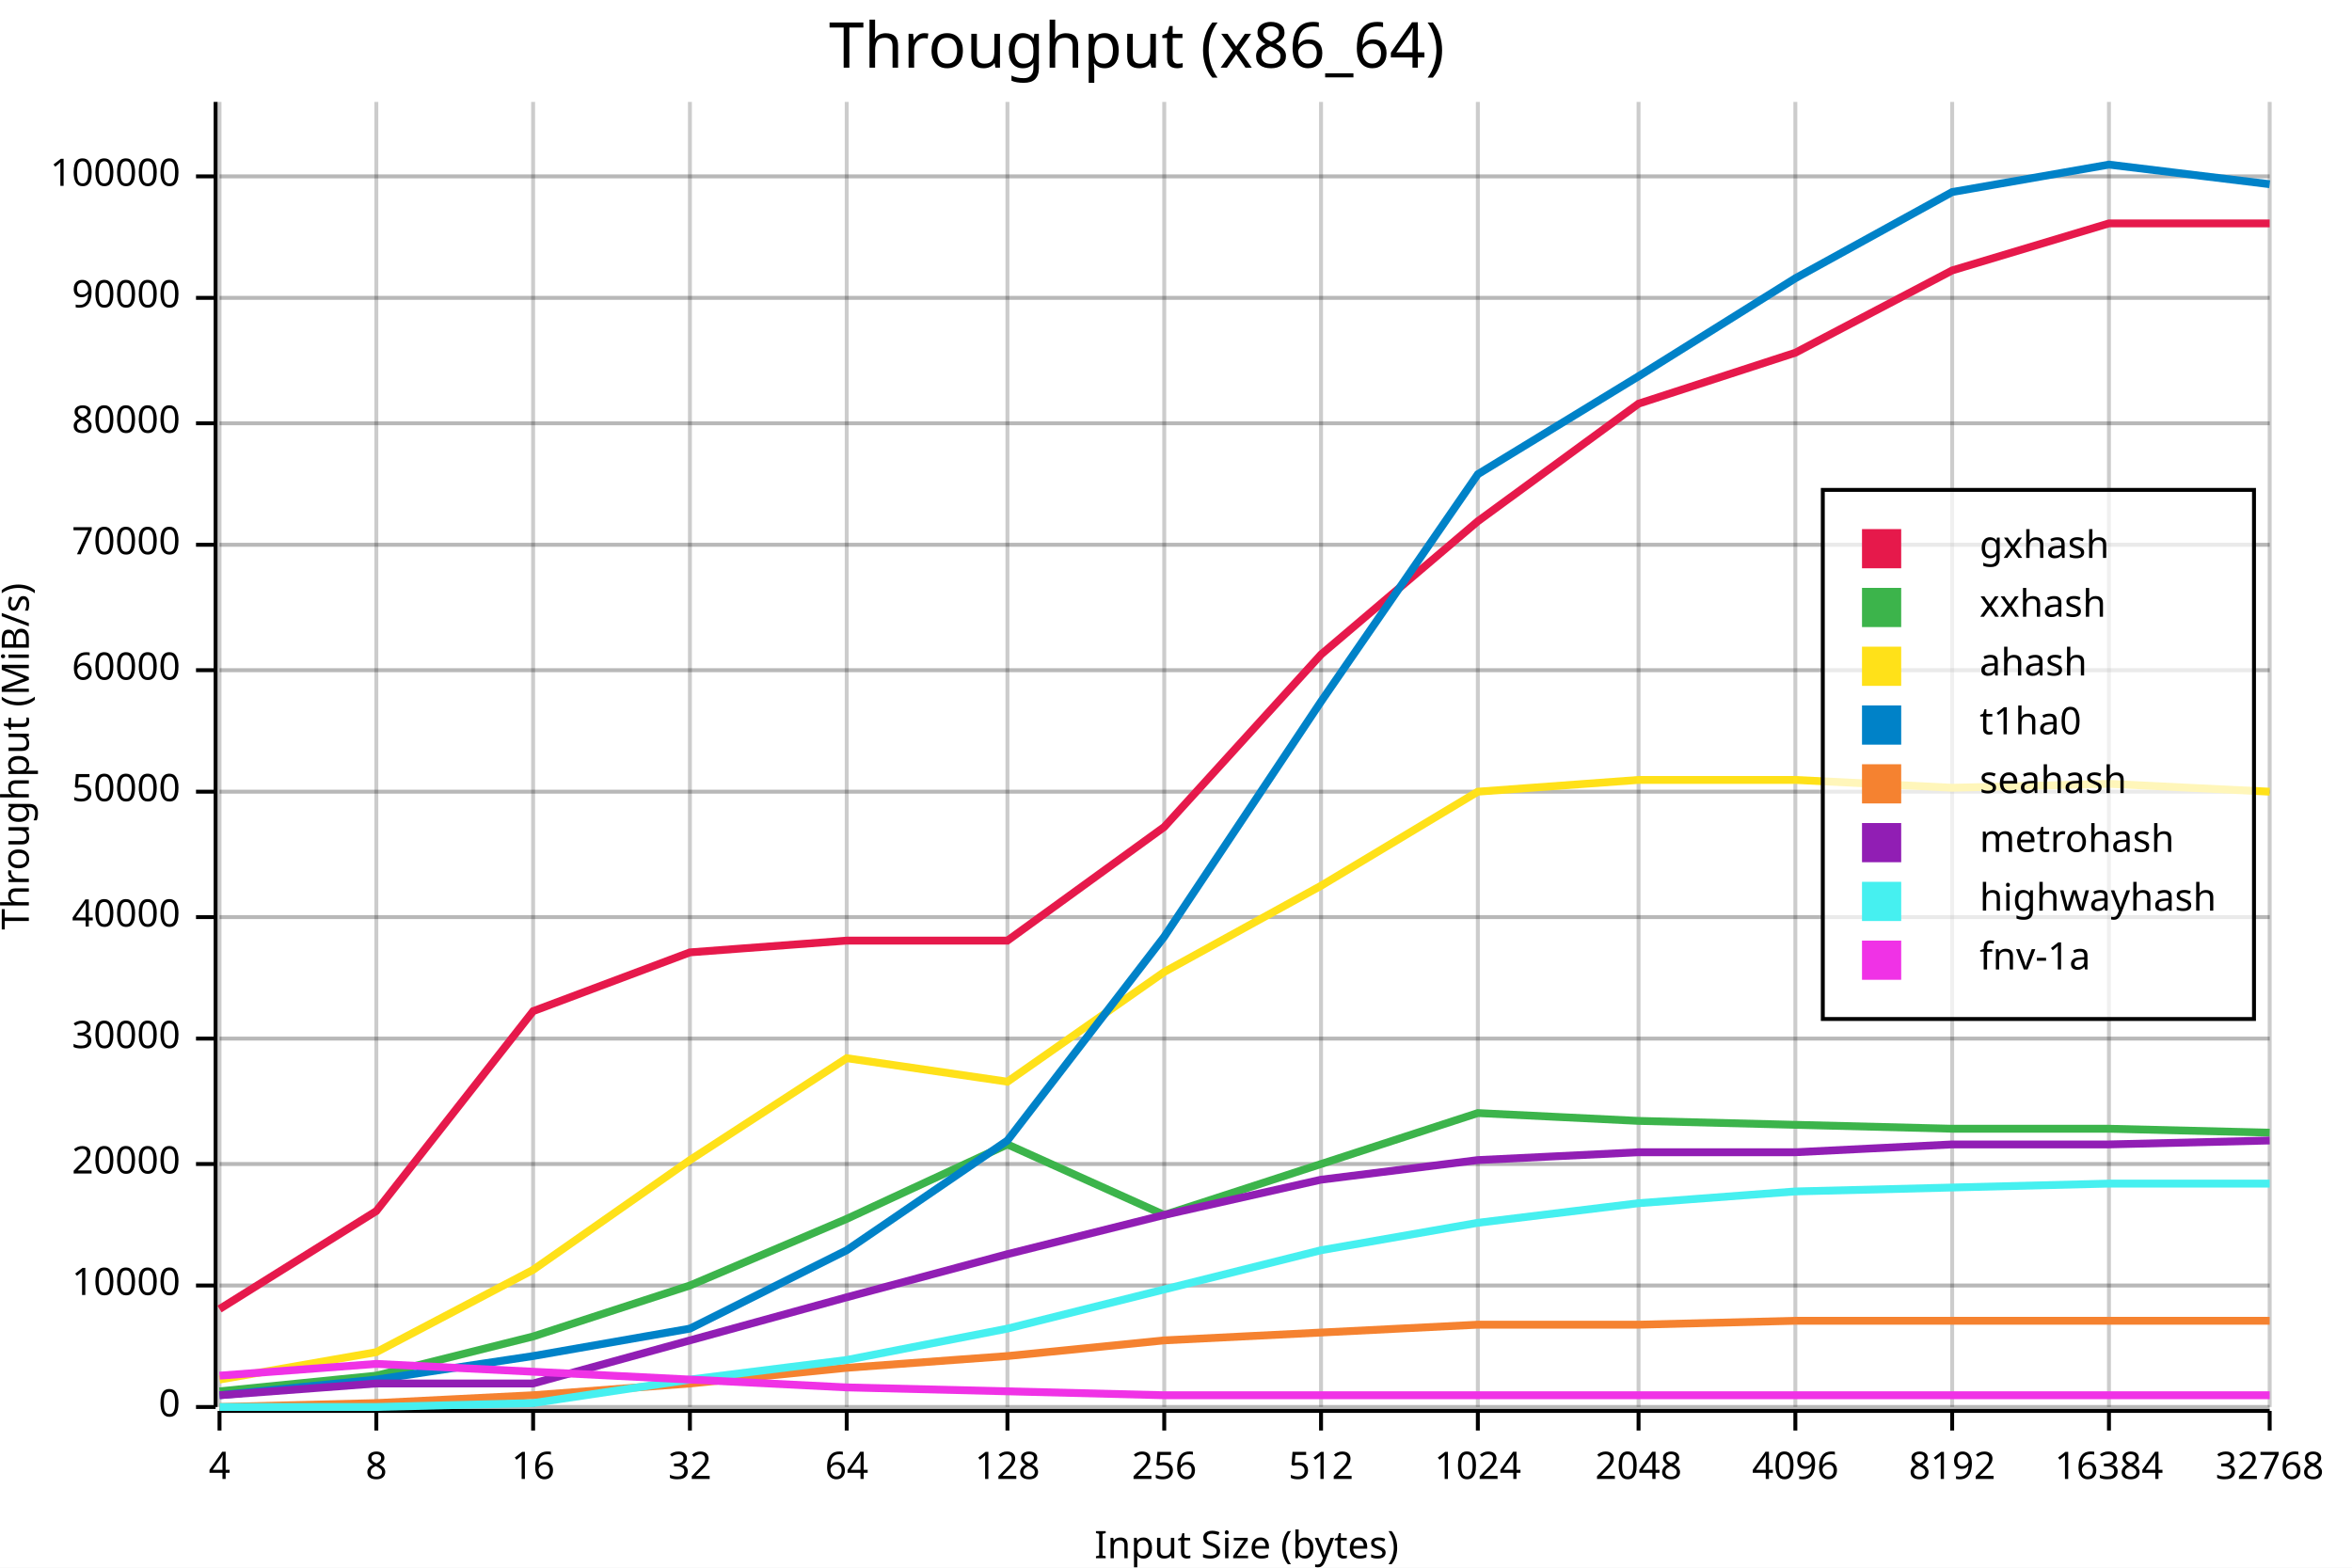
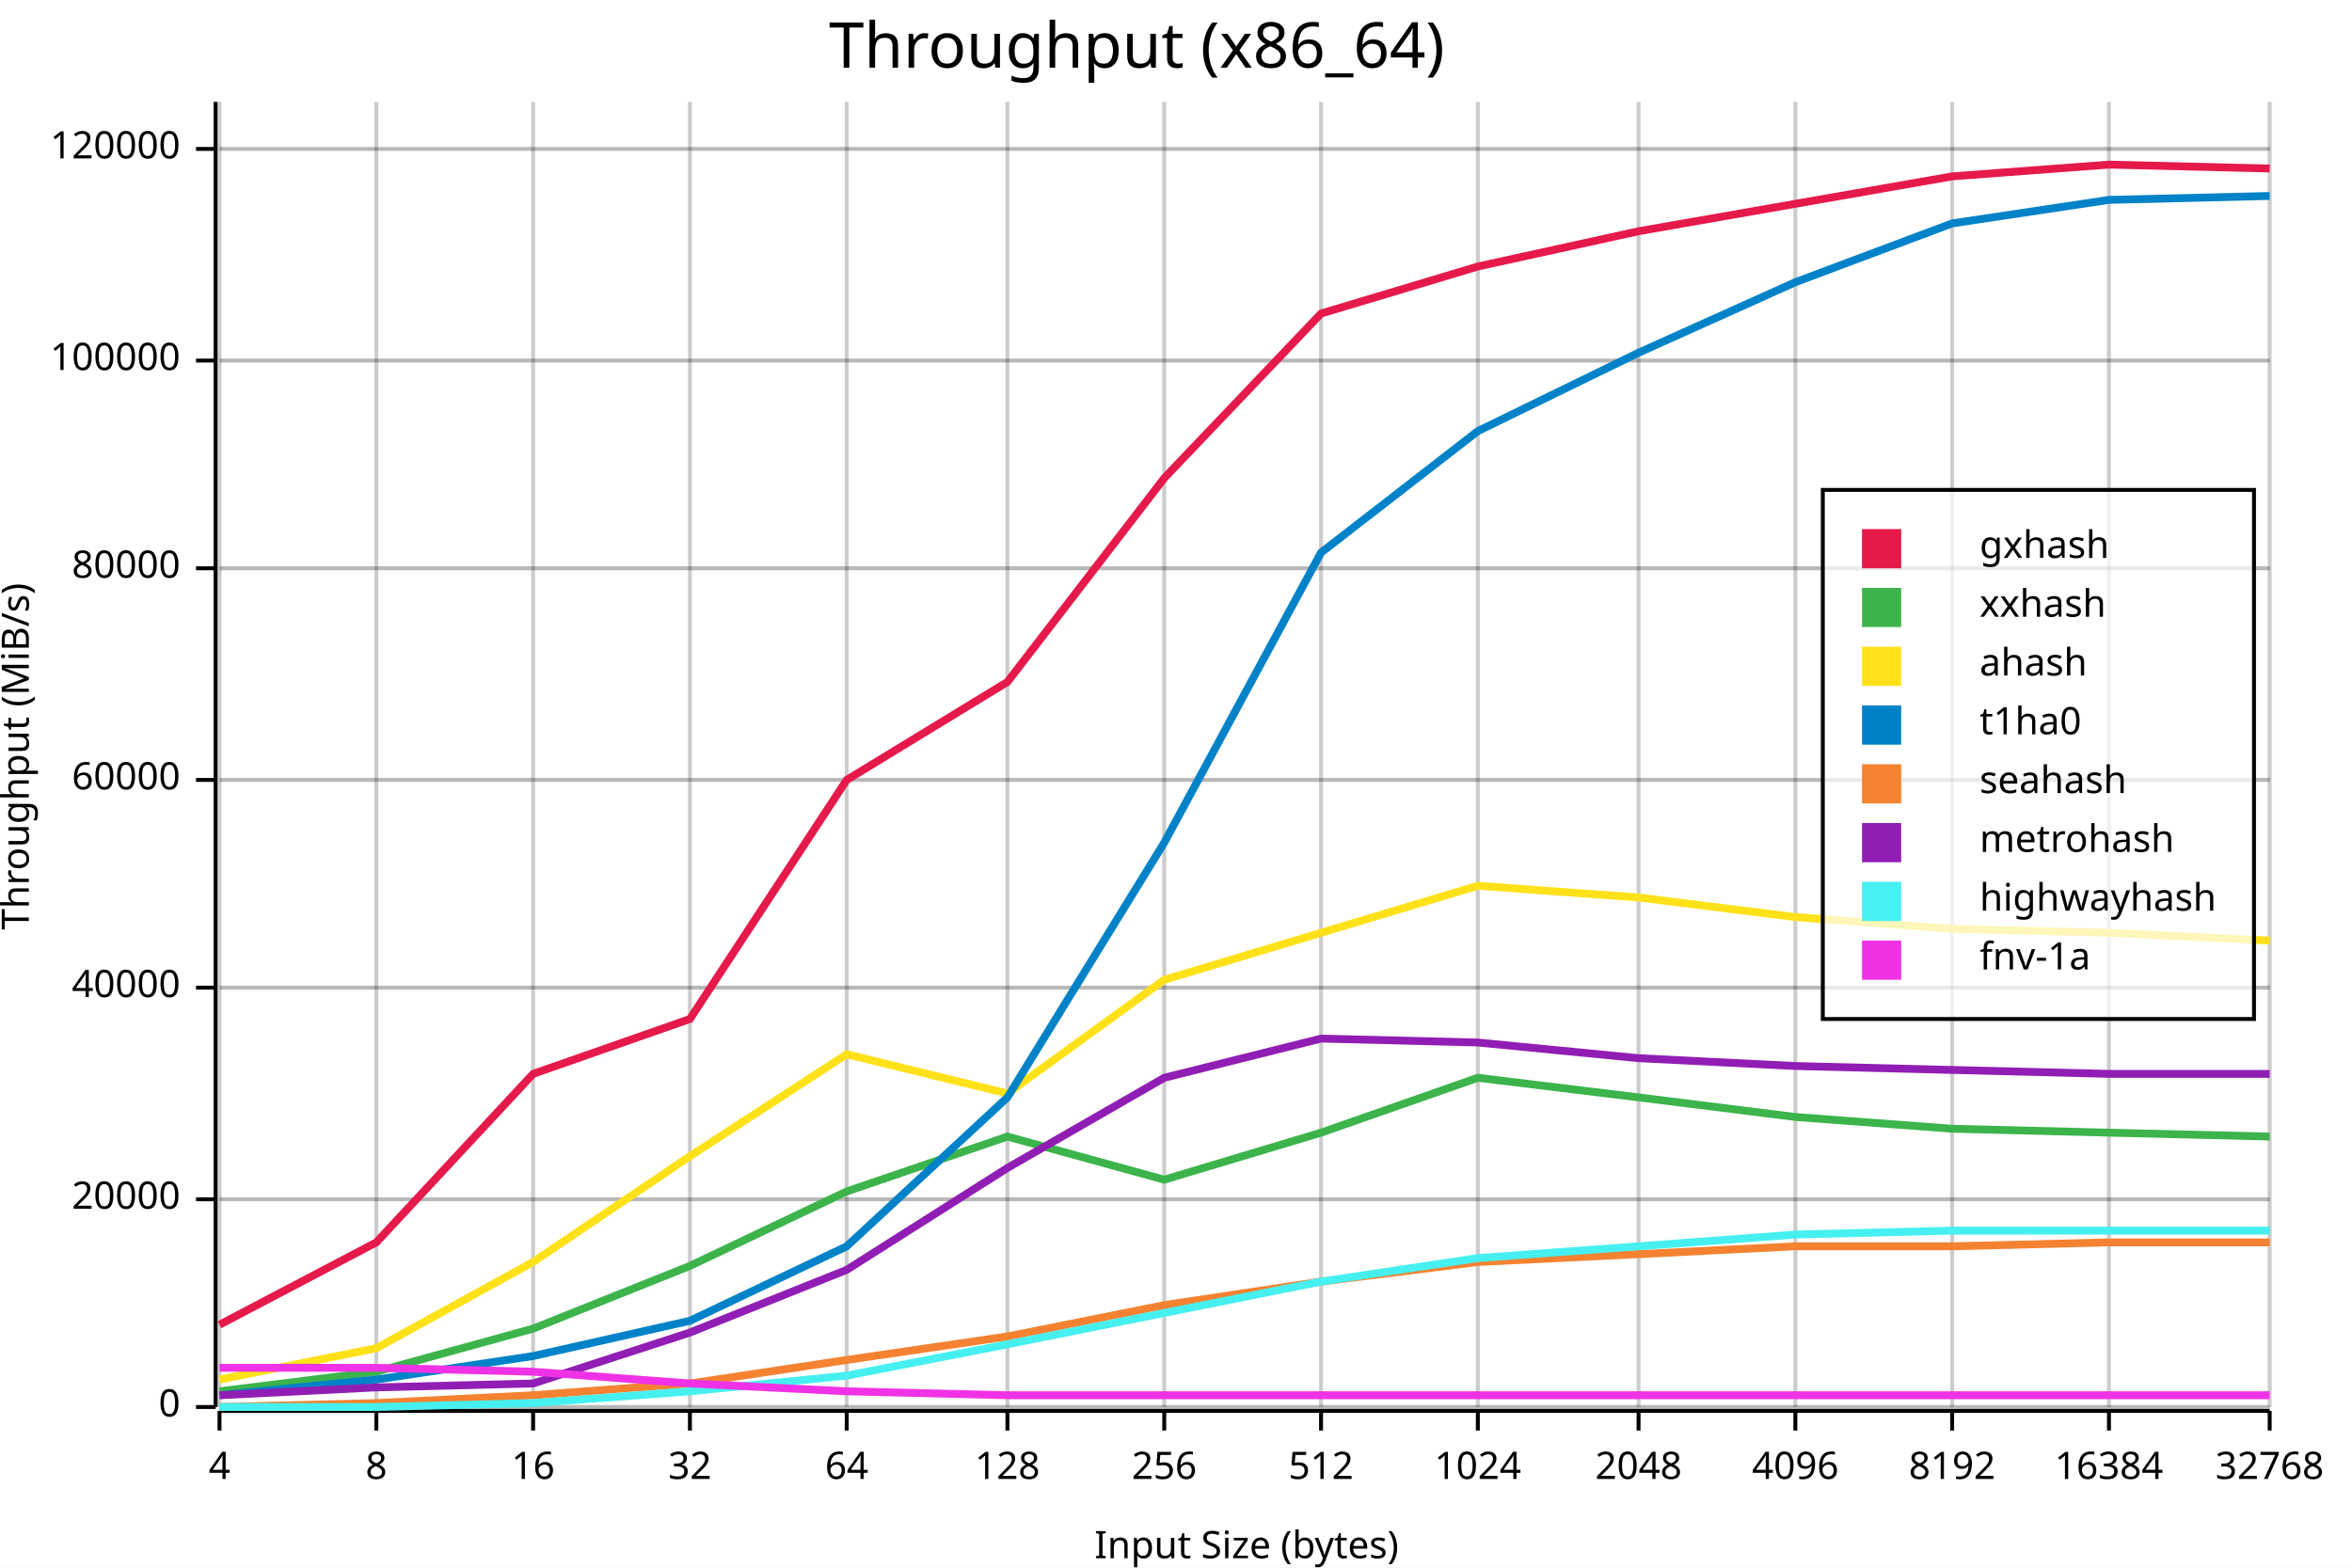
<svg xmlns="http://www.w3.org/2000/svg" width="600" height="400" viewBox="0 0 600 400">
  <rect x="0" y="0" width="600" height="400" opacity="1" fill="#FFFFFF" stroke="none" />
  <text x="290" y="5" dy="0.76em" text-anchor="middle" font-family="sans-serif" font-size="16.129" opacity="1" fill="#000000">
Throughput (x86_64)
</text>
  <line opacity="0.1" stroke="#000000" stroke-width="1" x1="56" y1="359" x2="579" y2="359" />
-   <line opacity="0.1" stroke="#000000" stroke-width="1" x1="56" y1="328" x2="579" y2="328" />
-   <line opacity="0.1" stroke="#000000" stroke-width="1" x1="56" y1="297" x2="579" y2="297" />
-   <line opacity="0.1" stroke="#000000" stroke-width="1" x1="56" y1="265" x2="579" y2="265" />
-   <line opacity="0.1" stroke="#000000" stroke-width="1" x1="56" y1="234" x2="579" y2="234" />
-   <line opacity="0.1" stroke="#000000" stroke-width="1" x1="56" y1="202" x2="579" y2="202" />
-   <line opacity="0.1" stroke="#000000" stroke-width="1" x1="56" y1="171" x2="579" y2="171" />
-   <line opacity="0.1" stroke="#000000" stroke-width="1" x1="56" y1="139" x2="579" y2="139" />
-   <line opacity="0.1" stroke="#000000" stroke-width="1" x1="56" y1="108" x2="579" y2="108" />
-   <line opacity="0.1" stroke="#000000" stroke-width="1" x1="56" y1="76" x2="579" y2="76" />
-   <line opacity="0.1" stroke="#000000" stroke-width="1" x1="56" y1="45" x2="579" y2="45" />
+   <line opacity="0.1" stroke="#000000" stroke-width="1" x1="56" y1="306" x2="579" y2="306" />
+   <line opacity="0.1" stroke="#000000" stroke-width="1" x1="56" y1="252" x2="579" y2="252" />
+   <line opacity="0.1" stroke="#000000" stroke-width="1" x1="56" y1="199" x2="579" y2="199" />
+   <line opacity="0.1" stroke="#000000" stroke-width="1" x1="56" y1="145" x2="579" y2="145" />
+   <line opacity="0.1" stroke="#000000" stroke-width="1" x1="56" y1="92" x2="579" y2="92" />
+   <line opacity="0.1" stroke="#000000" stroke-width="1" x1="56" y1="38" x2="579" y2="38" />
  <text x="0" y="193" dy="0.76em" text-anchor="middle" font-family="sans-serif" font-size="9.677" opacity="1" fill="#000000" transform="rotate(270, 0, 193)">
Throughput (MiB/s)
</text>
  <text x="318" y="400" dy="-0.5ex" text-anchor="middle" font-family="sans-serif" font-size="9.677" opacity="1" fill="#000000">
Input Size (bytes)
</text>
  <line opacity="0.2" stroke="#000000" stroke-width="1" x1="56" y1="359" x2="56" y2="26" />
  <line opacity="0.2" stroke="#000000" stroke-width="1" x1="96" y1="359" x2="96" y2="26" />
  <line opacity="0.2" stroke="#000000" stroke-width="1" x1="136" y1="359" x2="136" y2="26" />
  <line opacity="0.2" stroke="#000000" stroke-width="1" x1="176" y1="359" x2="176" y2="26" />
  <line opacity="0.2" stroke="#000000" stroke-width="1" x1="216" y1="359" x2="216" y2="26" />
  <line opacity="0.2" stroke="#000000" stroke-width="1" x1="257" y1="359" x2="257" y2="26" />
  <line opacity="0.2" stroke="#000000" stroke-width="1" x1="297" y1="359" x2="297" y2="26" />
  <line opacity="0.2" stroke="#000000" stroke-width="1" x1="337" y1="359" x2="337" y2="26" />
  <line opacity="0.2" stroke="#000000" stroke-width="1" x1="377" y1="359" x2="377" y2="26" />
  <line opacity="0.2" stroke="#000000" stroke-width="1" x1="418" y1="359" x2="418" y2="26" />
  <line opacity="0.2" stroke="#000000" stroke-width="1" x1="458" y1="359" x2="458" y2="26" />
  <line opacity="0.2" stroke="#000000" stroke-width="1" x1="498" y1="359" x2="498" y2="26" />
  <line opacity="0.2" stroke="#000000" stroke-width="1" x1="538" y1="359" x2="538" y2="26" />
  <line opacity="0.2" stroke="#000000" stroke-width="1" x1="579" y1="359" x2="579" y2="26" />
  <line opacity="0.2" stroke="#000000" stroke-width="1" x1="56" y1="359" x2="579" y2="359" />
-   <line opacity="0.2" stroke="#000000" stroke-width="1" x1="56" y1="328" x2="579" y2="328" />
-   <line opacity="0.2" stroke="#000000" stroke-width="1" x1="56" y1="297" x2="579" y2="297" />
-   <line opacity="0.2" stroke="#000000" stroke-width="1" x1="56" y1="265" x2="579" y2="265" />
-   <line opacity="0.2" stroke="#000000" stroke-width="1" x1="56" y1="234" x2="579" y2="234" />
-   <line opacity="0.2" stroke="#000000" stroke-width="1" x1="56" y1="202" x2="579" y2="202" />
-   <line opacity="0.2" stroke="#000000" stroke-width="1" x1="56" y1="171" x2="579" y2="171" />
-   <line opacity="0.2" stroke="#000000" stroke-width="1" x1="56" y1="139" x2="579" y2="139" />
-   <line opacity="0.2" stroke="#000000" stroke-width="1" x1="56" y1="108" x2="579" y2="108" />
-   <line opacity="0.2" stroke="#000000" stroke-width="1" x1="56" y1="76" x2="579" y2="76" />
-   <line opacity="0.2" stroke="#000000" stroke-width="1" x1="56" y1="45" x2="579" y2="45" />
+   <line opacity="0.2" stroke="#000000" stroke-width="1" x1="56" y1="306" x2="579" y2="306" />
+   <line opacity="0.2" stroke="#000000" stroke-width="1" x1="56" y1="252" x2="579" y2="252" />
+   <line opacity="0.2" stroke="#000000" stroke-width="1" x1="56" y1="199" x2="579" y2="199" />
+   <line opacity="0.2" stroke="#000000" stroke-width="1" x1="56" y1="145" x2="579" y2="145" />
+   <line opacity="0.2" stroke="#000000" stroke-width="1" x1="56" y1="92" x2="579" y2="92" />
+   <line opacity="0.2" stroke="#000000" stroke-width="1" x1="56" y1="38" x2="579" y2="38" />
  <polyline fill="none" opacity="1" stroke="#000000" stroke-width="1" points="55,26 55,359 " />
  <text x="46" y="359" dy="0.5ex" text-anchor="end" font-family="sans-serif" font-size="9.677" opacity="1" fill="#000000">
0
</text>
  <polyline fill="none" opacity="1" stroke="#000000" stroke-width="1" points="50,359 55,359 " />
-   <text x="46" y="328" dy="0.5ex" text-anchor="end" font-family="sans-serif" font-size="9.677" opacity="1" fill="#000000">
- 10000
- </text>
-   <polyline fill="none" opacity="1" stroke="#000000" stroke-width="1" points="50,328 55,328 " />
-   <text x="46" y="297" dy="0.5ex" text-anchor="end" font-family="sans-serif" font-size="9.677" opacity="1" fill="#000000">
+   <text x="46" y="306" dy="0.5ex" text-anchor="end" font-family="sans-serif" font-size="9.677" opacity="1" fill="#000000">
20000
</text>
-   <polyline fill="none" opacity="1" stroke="#000000" stroke-width="1" points="50,297 55,297 " />
-   <text x="46" y="265" dy="0.5ex" text-anchor="end" font-family="sans-serif" font-size="9.677" opacity="1" fill="#000000">
- 30000
- </text>
-   <polyline fill="none" opacity="1" stroke="#000000" stroke-width="1" points="50,265 55,265 " />
-   <text x="46" y="234" dy="0.5ex" text-anchor="end" font-family="sans-serif" font-size="9.677" opacity="1" fill="#000000">
+   <polyline fill="none" opacity="1" stroke="#000000" stroke-width="1" points="50,306 55,306 " />
+   <text x="46" y="252" dy="0.5ex" text-anchor="end" font-family="sans-serif" font-size="9.677" opacity="1" fill="#000000">
40000
</text>
-   <polyline fill="none" opacity="1" stroke="#000000" stroke-width="1" points="50,234 55,234 " />
-   <text x="46" y="202" dy="0.5ex" text-anchor="end" font-family="sans-serif" font-size="9.677" opacity="1" fill="#000000">
- 50000
- </text>
-   <polyline fill="none" opacity="1" stroke="#000000" stroke-width="1" points="50,202 55,202 " />
-   <text x="46" y="171" dy="0.5ex" text-anchor="end" font-family="sans-serif" font-size="9.677" opacity="1" fill="#000000">
+   <polyline fill="none" opacity="1" stroke="#000000" stroke-width="1" points="50,252 55,252 " />
+   <text x="46" y="199" dy="0.5ex" text-anchor="end" font-family="sans-serif" font-size="9.677" opacity="1" fill="#000000">
60000
</text>
-   <polyline fill="none" opacity="1" stroke="#000000" stroke-width="1" points="50,171 55,171 " />
-   <text x="46" y="139" dy="0.5ex" text-anchor="end" font-family="sans-serif" font-size="9.677" opacity="1" fill="#000000">
- 70000
- </text>
-   <polyline fill="none" opacity="1" stroke="#000000" stroke-width="1" points="50,139 55,139 " />
-   <text x="46" y="108" dy="0.5ex" text-anchor="end" font-family="sans-serif" font-size="9.677" opacity="1" fill="#000000">
+   <polyline fill="none" opacity="1" stroke="#000000" stroke-width="1" points="50,199 55,199 " />
+   <text x="46" y="145" dy="0.5ex" text-anchor="end" font-family="sans-serif" font-size="9.677" opacity="1" fill="#000000">
80000
</text>
-   <polyline fill="none" opacity="1" stroke="#000000" stroke-width="1" points="50,108 55,108 " />
-   <text x="46" y="76" dy="0.5ex" text-anchor="end" font-family="sans-serif" font-size="9.677" opacity="1" fill="#000000">
- 90000
- </text>
-   <polyline fill="none" opacity="1" stroke="#000000" stroke-width="1" points="50,76 55,76 " />
-   <text x="46" y="45" dy="0.5ex" text-anchor="end" font-family="sans-serif" font-size="9.677" opacity="1" fill="#000000">
+   <polyline fill="none" opacity="1" stroke="#000000" stroke-width="1" points="50,145 55,145 " />
+   <text x="46" y="92" dy="0.5ex" text-anchor="end" font-family="sans-serif" font-size="9.677" opacity="1" fill="#000000">
100000
</text>
-   <polyline fill="none" opacity="1" stroke="#000000" stroke-width="1" points="50,45 55,45 " />
+   <polyline fill="none" opacity="1" stroke="#000000" stroke-width="1" points="50,92 55,92 " />
+   <text x="46" y="38" dy="0.5ex" text-anchor="end" font-family="sans-serif" font-size="9.677" opacity="1" fill="#000000">
+ 120000
+ </text>
+   <polyline fill="none" opacity="1" stroke="#000000" stroke-width="1" points="50,38 55,38 " />
  <polyline fill="none" opacity="1" stroke="#000000" stroke-width="1" points="56,360 579,360 " />
  <text x="56" y="370" dy="0.76em" text-anchor="middle" font-family="sans-serif" font-size="9.677" opacity="1" fill="#000000">
4
</text>
  <polyline fill="none" opacity="1" stroke="#000000" stroke-width="1" points="56,360 56,365 " />
  <text x="96" y="370" dy="0.76em" text-anchor="middle" font-family="sans-serif" font-size="9.677" opacity="1" fill="#000000">
8
</text>
  <polyline fill="none" opacity="1" stroke="#000000" stroke-width="1" points="96,360 96,365 " />
  <text x="136" y="370" dy="0.76em" text-anchor="middle" font-family="sans-serif" font-size="9.677" opacity="1" fill="#000000">
16
</text>
  <polyline fill="none" opacity="1" stroke="#000000" stroke-width="1" points="136,360 136,365 " />
  <text x="176" y="370" dy="0.76em" text-anchor="middle" font-family="sans-serif" font-size="9.677" opacity="1" fill="#000000">
32
</text>
  <polyline fill="none" opacity="1" stroke="#000000" stroke-width="1" points="176,360 176,365 " />
  <text x="216" y="370" dy="0.76em" text-anchor="middle" font-family="sans-serif" font-size="9.677" opacity="1" fill="#000000">
64
</text>
  <polyline fill="none" opacity="1" stroke="#000000" stroke-width="1" points="216,360 216,365 " />
  <text x="257" y="370" dy="0.76em" text-anchor="middle" font-family="sans-serif" font-size="9.677" opacity="1" fill="#000000">
128
</text>
  <polyline fill="none" opacity="1" stroke="#000000" stroke-width="1" points="257,360 257,365 " />
  <text x="297" y="370" dy="0.76em" text-anchor="middle" font-family="sans-serif" font-size="9.677" opacity="1" fill="#000000">
256
</text>
  <polyline fill="none" opacity="1" stroke="#000000" stroke-width="1" points="297,360 297,365 " />
  <text x="337" y="370" dy="0.76em" text-anchor="middle" font-family="sans-serif" font-size="9.677" opacity="1" fill="#000000">
512
</text>
  <polyline fill="none" opacity="1" stroke="#000000" stroke-width="1" points="337,360 337,365 " />
  <text x="377" y="370" dy="0.76em" text-anchor="middle" font-family="sans-serif" font-size="9.677" opacity="1" fill="#000000">
1024
</text>
  <polyline fill="none" opacity="1" stroke="#000000" stroke-width="1" points="377,360 377,365 " />
  <text x="418" y="370" dy="0.76em" text-anchor="middle" font-family="sans-serif" font-size="9.677" opacity="1" fill="#000000">
2048
</text>
  <polyline fill="none" opacity="1" stroke="#000000" stroke-width="1" points="418,360 418,365 " />
  <text x="458" y="370" dy="0.76em" text-anchor="middle" font-family="sans-serif" font-size="9.677" opacity="1" fill="#000000">
4096
</text>
  <polyline fill="none" opacity="1" stroke="#000000" stroke-width="1" points="458,360 458,365 " />
  <text x="498" y="370" dy="0.76em" text-anchor="middle" font-family="sans-serif" font-size="9.677" opacity="1" fill="#000000">
8192
</text>
  <polyline fill="none" opacity="1" stroke="#000000" stroke-width="1" points="498,360 498,365 " />
  <text x="538" y="370" dy="0.76em" text-anchor="middle" font-family="sans-serif" font-size="9.677" opacity="1" fill="#000000">
16384
</text>
  <polyline fill="none" opacity="1" stroke="#000000" stroke-width="1" points="538,360 538,365 " />
  <text x="579" y="370" dy="0.76em" text-anchor="middle" font-family="sans-serif" font-size="9.677" opacity="1" fill="#000000">
32768
</text>
  <polyline fill="none" opacity="1" stroke="#000000" stroke-width="1" points="579,360 579,365 " />
-   <polyline fill="none" opacity="1" stroke="#E6194B" stroke-width="2" points="56,334 96,309 136,258 176,243 216,240 257,240 297,211 337,167 377,133 418,103 458,90 498,69 538,57 579,57 " />
-   <polyline fill="none" opacity="1" stroke="#3CB44B" stroke-width="2" points="56,355 96,351 136,341 176,328 216,311 257,292 297,310 337,297 377,284 418,286 458,287 498,288 538,288 579,289 " />
-   <polyline fill="none" opacity="1" stroke="#FFE119" stroke-width="2" points="56,352 96,345 136,324 176,296 216,270 257,276 297,248 337,226 377,202 418,199 458,199 498,201 538,200 579,202 " />
-   <polyline fill="none" opacity="1" stroke="#0082C8" stroke-width="2" points="56,356 96,352 136,346 176,339 216,319 257,291 297,239 337,179 377,121 418,96 458,71 498,49 538,42 579,47 " />
-   <polyline fill="none" opacity="1" stroke="#F58230" stroke-width="2" points="56,359 96,358 136,356 176,353 216,349 257,346 297,342 337,340 377,338 418,338 458,337 498,337 538,337 579,337 " />
-   <polyline fill="none" opacity="1" stroke="#911EB4" stroke-width="2" points="56,356 96,353 136,353 176,342 216,331 257,320 297,310 337,301 377,296 418,294 458,294 498,292 538,292 579,291 " />
-   <polyline fill="none" opacity="1" stroke="#46F0F0" stroke-width="2" points="56,359 96,359 136,358 176,352 216,347 257,339 297,329 337,319 377,312 418,307 458,304 498,303 538,302 579,302 " />
-   <polyline fill="none" opacity="1" stroke="#F032E6" stroke-width="2" points="56,351 96,348 136,350 176,352 216,354 257,355 297,356 337,356 377,356 418,356 458,356 498,356 538,356 579,356 " />
+   <polyline fill="none" opacity="1" stroke="#E6194B" stroke-width="2" points="56,338 96,317 136,274 176,260 216,199 257,174 297,122 337,80 377,68 418,59 458,52 498,45 538,42 579,43 " />
+   <polyline fill="none" opacity="1" stroke="#3CB44B" stroke-width="2" points="56,355 96,350 136,339 176,323 216,304 257,290 297,301 337,289 377,275 418,280 458,285 498,288 538,289 579,290 " />
+   <polyline fill="none" opacity="1" stroke="#FFE119" stroke-width="2" points="56,352 96,344 136,322 176,295 216,269 257,279 297,250 337,238 377,226 418,229 458,234 498,237 538,238 579,240 " />
+   <polyline fill="none" opacity="1" stroke="#0082C8" stroke-width="2" points="56,356 96,352 136,346 176,337 216,318 257,280 297,215 337,141 377,110 418,90 458,72 498,57 538,51 579,50 " />
+   <polyline fill="none" opacity="1" stroke="#F58230" stroke-width="2" points="56,359 96,358 136,356 176,353 216,347 257,341 297,333 337,327 377,322 418,320 458,318 498,318 538,317 579,317 " />
+   <polyline fill="none" opacity="1" stroke="#911EB4" stroke-width="2" points="56,356 96,354 136,353 176,340 216,324 257,298 297,275 337,265 377,266 418,270 458,272 498,273 538,274 579,274 " />
+   <polyline fill="none" opacity="1" stroke="#46F0F0" stroke-width="2" points="56,359 96,359 136,358 176,355 216,351 257,343 297,335 337,327 377,321 418,318 458,315 498,314 538,314 579,314 " />
+   <polyline fill="none" opacity="1" stroke="#F032E6" stroke-width="2" points="56,349 96,349 136,350 176,353 216,355 257,356 297,356 337,356 377,356 418,356 458,356 498,356 538,356 579,356 " />
  <rect x="465" y="125" width="110" height="135" opacity="0.7" fill="#FFFFFF" stroke="none" />
  <rect x="465" y="125" width="110" height="135" opacity="1" fill="none" stroke="#000000" />
  <text x="505" y="135" dy="0.76em" text-anchor="start" font-family="sans-serif" font-size="9.677" opacity="1" fill="#000000">
gxhash
</text>
  <text x="505" y="150" dy="0.76em" text-anchor="start" font-family="sans-serif" font-size="9.677" opacity="1" fill="#000000">
xxhash
</text>
  <text x="505" y="165" dy="0.76em" text-anchor="start" font-family="sans-serif" font-size="9.677" opacity="1" fill="#000000">
ahash
</text>
  <text x="505" y="180" dy="0.76em" text-anchor="start" font-family="sans-serif" font-size="9.677" opacity="1" fill="#000000">
t1ha0
</text>
  <text x="505" y="195" dy="0.76em" text-anchor="start" font-family="sans-serif" font-size="9.677" opacity="1" fill="#000000">
seahash
</text>
  <text x="505" y="210" dy="0.76em" text-anchor="start" font-family="sans-serif" font-size="9.677" opacity="1" fill="#000000">
metrohash
</text>
  <text x="505" y="225" dy="0.76em" text-anchor="start" font-family="sans-serif" font-size="9.677" opacity="1" fill="#000000">
highwayhash
</text>
  <text x="505" y="240" dy="0.76em" text-anchor="start" font-family="sans-serif" font-size="9.677" opacity="1" fill="#000000">
fnv-1a
</text>
  <rect x="475" y="135" width="10" height="10" opacity="1" fill="#E6194B" stroke="none" />
  <rect x="475" y="150" width="10" height="10" opacity="1" fill="#3CB44B" stroke="none" />
  <rect x="475" y="165" width="10" height="10" opacity="1" fill="#FFE119" stroke="none" />
  <rect x="475" y="180" width="10" height="10" opacity="1" fill="#0082C8" stroke="none" />
  <rect x="475" y="195" width="10" height="10" opacity="1" fill="#F58230" stroke="none" />
  <rect x="475" y="210" width="10" height="10" opacity="1" fill="#911EB4" stroke="none" />
  <rect x="475" y="225" width="10" height="10" opacity="1" fill="#46F0F0" stroke="none" />
  <rect x="475" y="240" width="10" height="10" opacity="1" fill="#F032E6" stroke="none" />
</svg>
